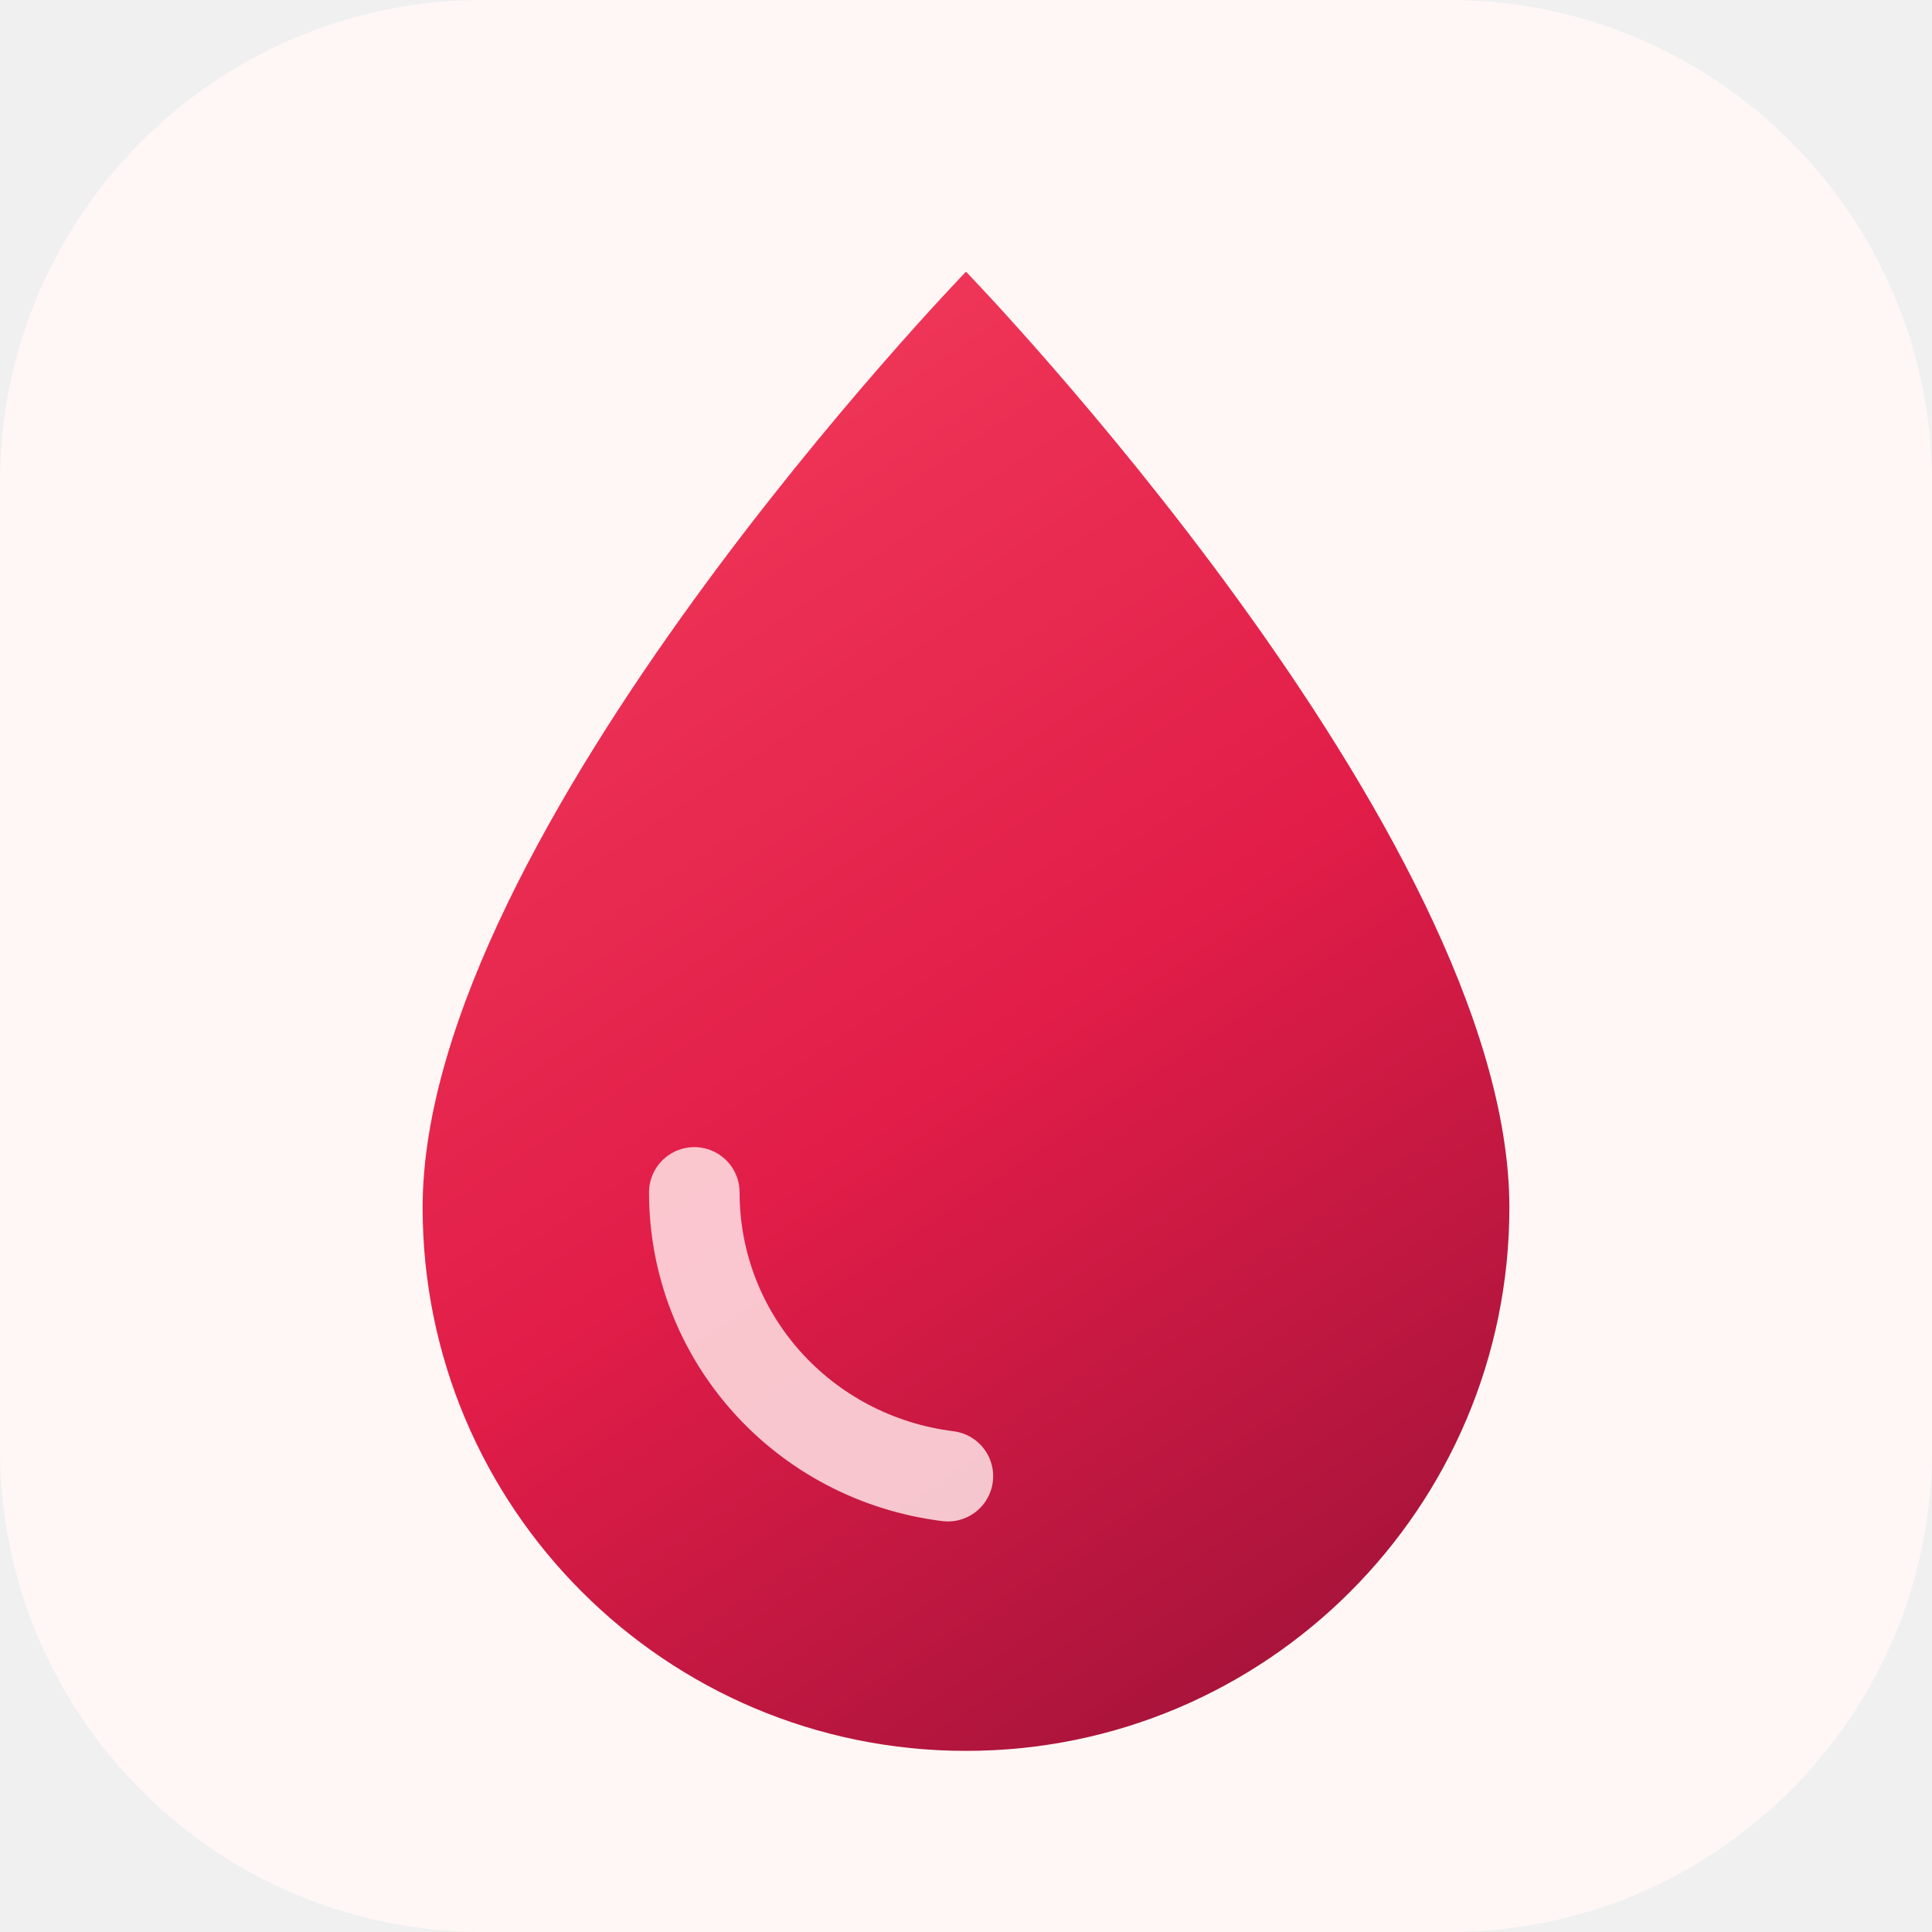
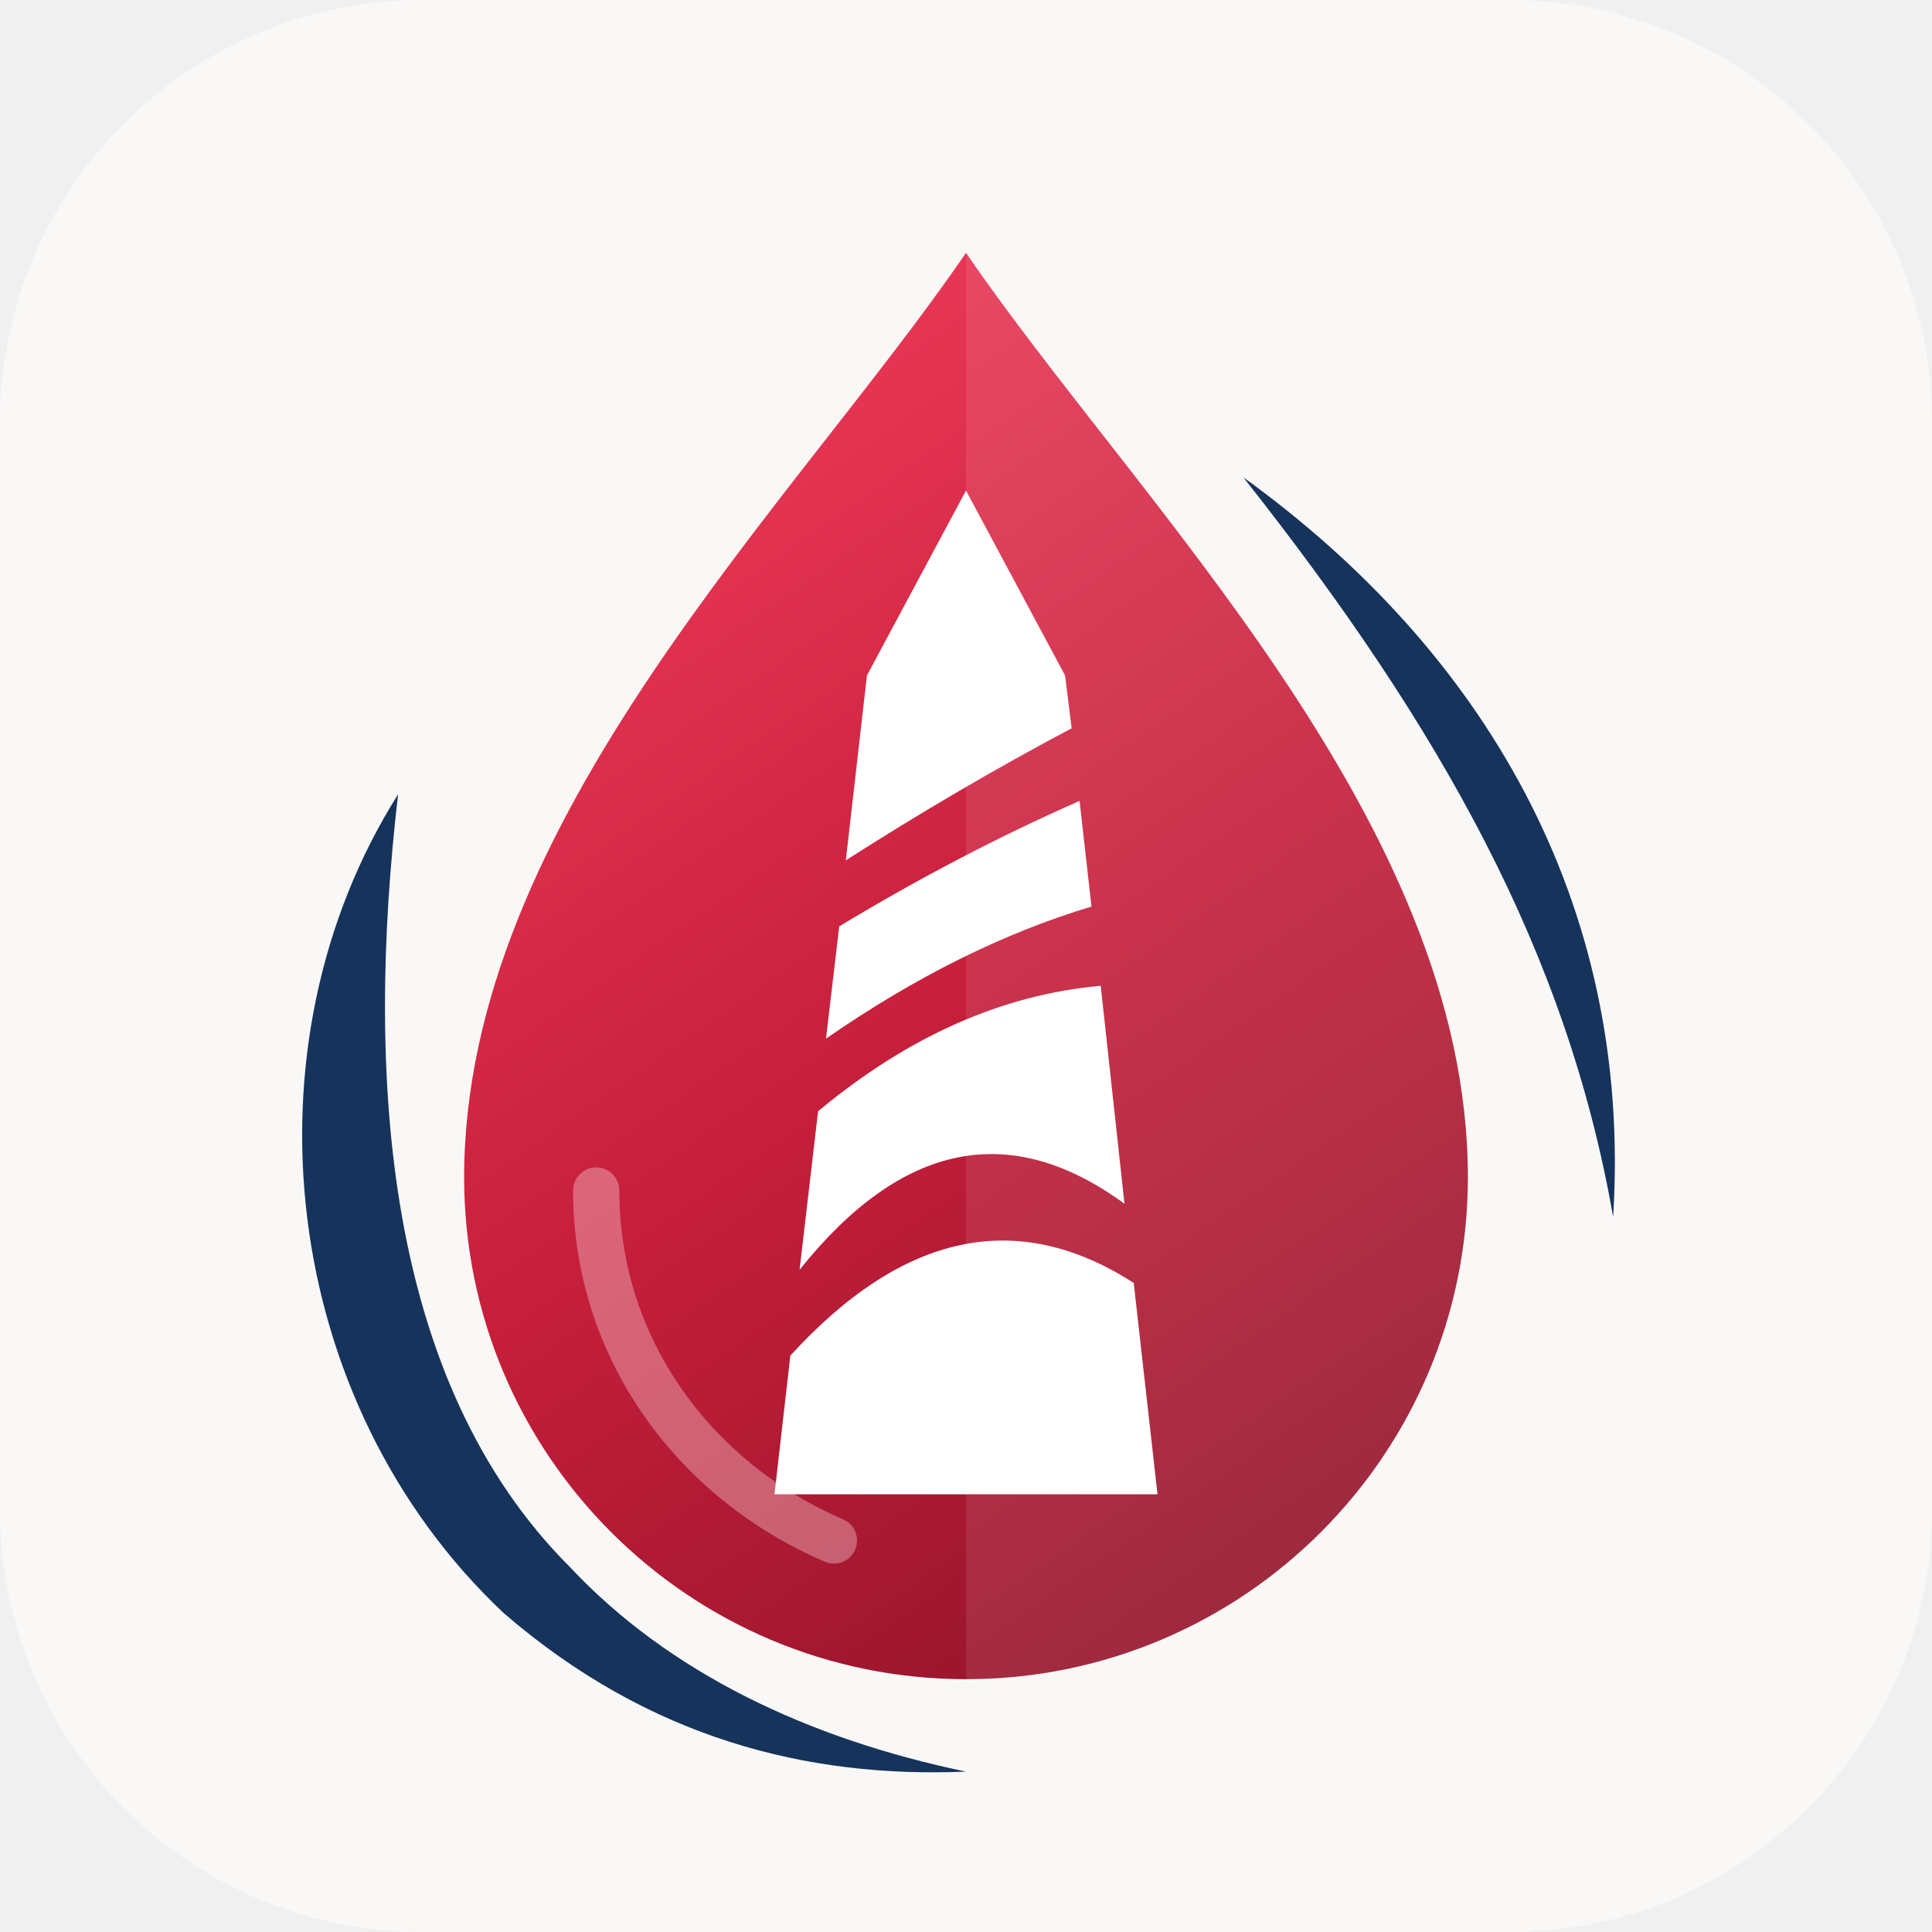
- <svg xmlns="http://www.w3.org/2000/svg" viewBox="0 0 64 64" fill="none">
+ <svg xmlns="http://www.w3.org/2000/svg" viewBox="0 0 128 128" fill="none">
  <defs>
-     <linearGradient id="drop" x1="16" y1="8" x2="48" y2="56" gradientUnits="userSpaceOnUse">
+     <linearGradient id="nasu-v2-icon-grad" x1="28" y1="14" x2="100" y2="118" gradientUnits="userSpaceOnUse">
      <stop offset="0%" stop-color="#f43f5e" />
-       <stop offset="55%" stop-color="#e11d48" />
-       <stop offset="100%" stop-color="#9f1239" />
+       <stop offset="52%" stop-color="#c41e3a" />
+       <stop offset="100%" stop-color="#871227" />
    </linearGradient>
  </defs>
-   <rect width="64" height="64" rx="16" fill="#fff7f5" />
-   <path d="M32 9C32 9 14 27.6 14 40a18 18 0 0 0 36 0C50 27.6 32 9 32 9Z" fill="url(#drop)" />
-   <path d="M23 39.5c0 4.8 3.6 8.8 8.4 9.4" stroke="#ffe4e6" stroke-width="3" stroke-linecap="round" opacity="0.85" />
+   <rect width="128" height="128" rx="28" fill="#faf8f6" />
+   <g transform="translate(8 8) scale(0.875)">
+     <g fill="#16335b">
+       <path d="M 21 51 C 9 70 12 97 29 113 C 40 122.5 52 125.5 64 125 C 52 122.5 41.5 117.5 34 109.5 C 20 95.5 18.5 72.5 21 51 Z" />
+       <path d="M 85 27 C 103 40 114.5 59 113 83 C 109.5 63 100 46 85 27 Z" />
+     </g>
+     <path d="M 64 10 C 51 29 26 53 26 80 A 38 38 0 1 0 102 80 C 102 53 77 29 64 10 Z" fill="url(#nasu-v2-icon-grad)" />
+     <path d="M 64 10 C 77 29 102 53 102 80 A 38 38 0 0 1 64 118 Z" fill="#ffffff" opacity="0.09" />
+     <path d="M 36 81 C 36 93 43.5 103 54 107.5" stroke="#ffe4e8" stroke-width="3.5" stroke-linecap="round" opacity="0.35" />
+     <g fill="#ffffff">
+       <path d="M 64 28 L 56.5 42 L 54.9 56 Q 63.5 50.5 72.0 46 L 71.5 42 Z" />
+       <path d="M 54.4 61 L 53.4 69.5 Q 63.5 62.5 73.5 59.5 L 72.6 51.5 Q 63.5 55.5 54.4 61 Z" />
+       <path d="M 52.8 75 L 51.4 87 Q 63 72.5 76.0 82 L 74.2 65.5 Q 63 66.5 52.8 75 Z" />
+       <path d="M 50.7 93.5 L 49.5 104 L 78.5 104 L 76.7 88 Q 63.5 79.5 50.7 93.5 Z" />
+     </g>
+   </g>
</svg>
